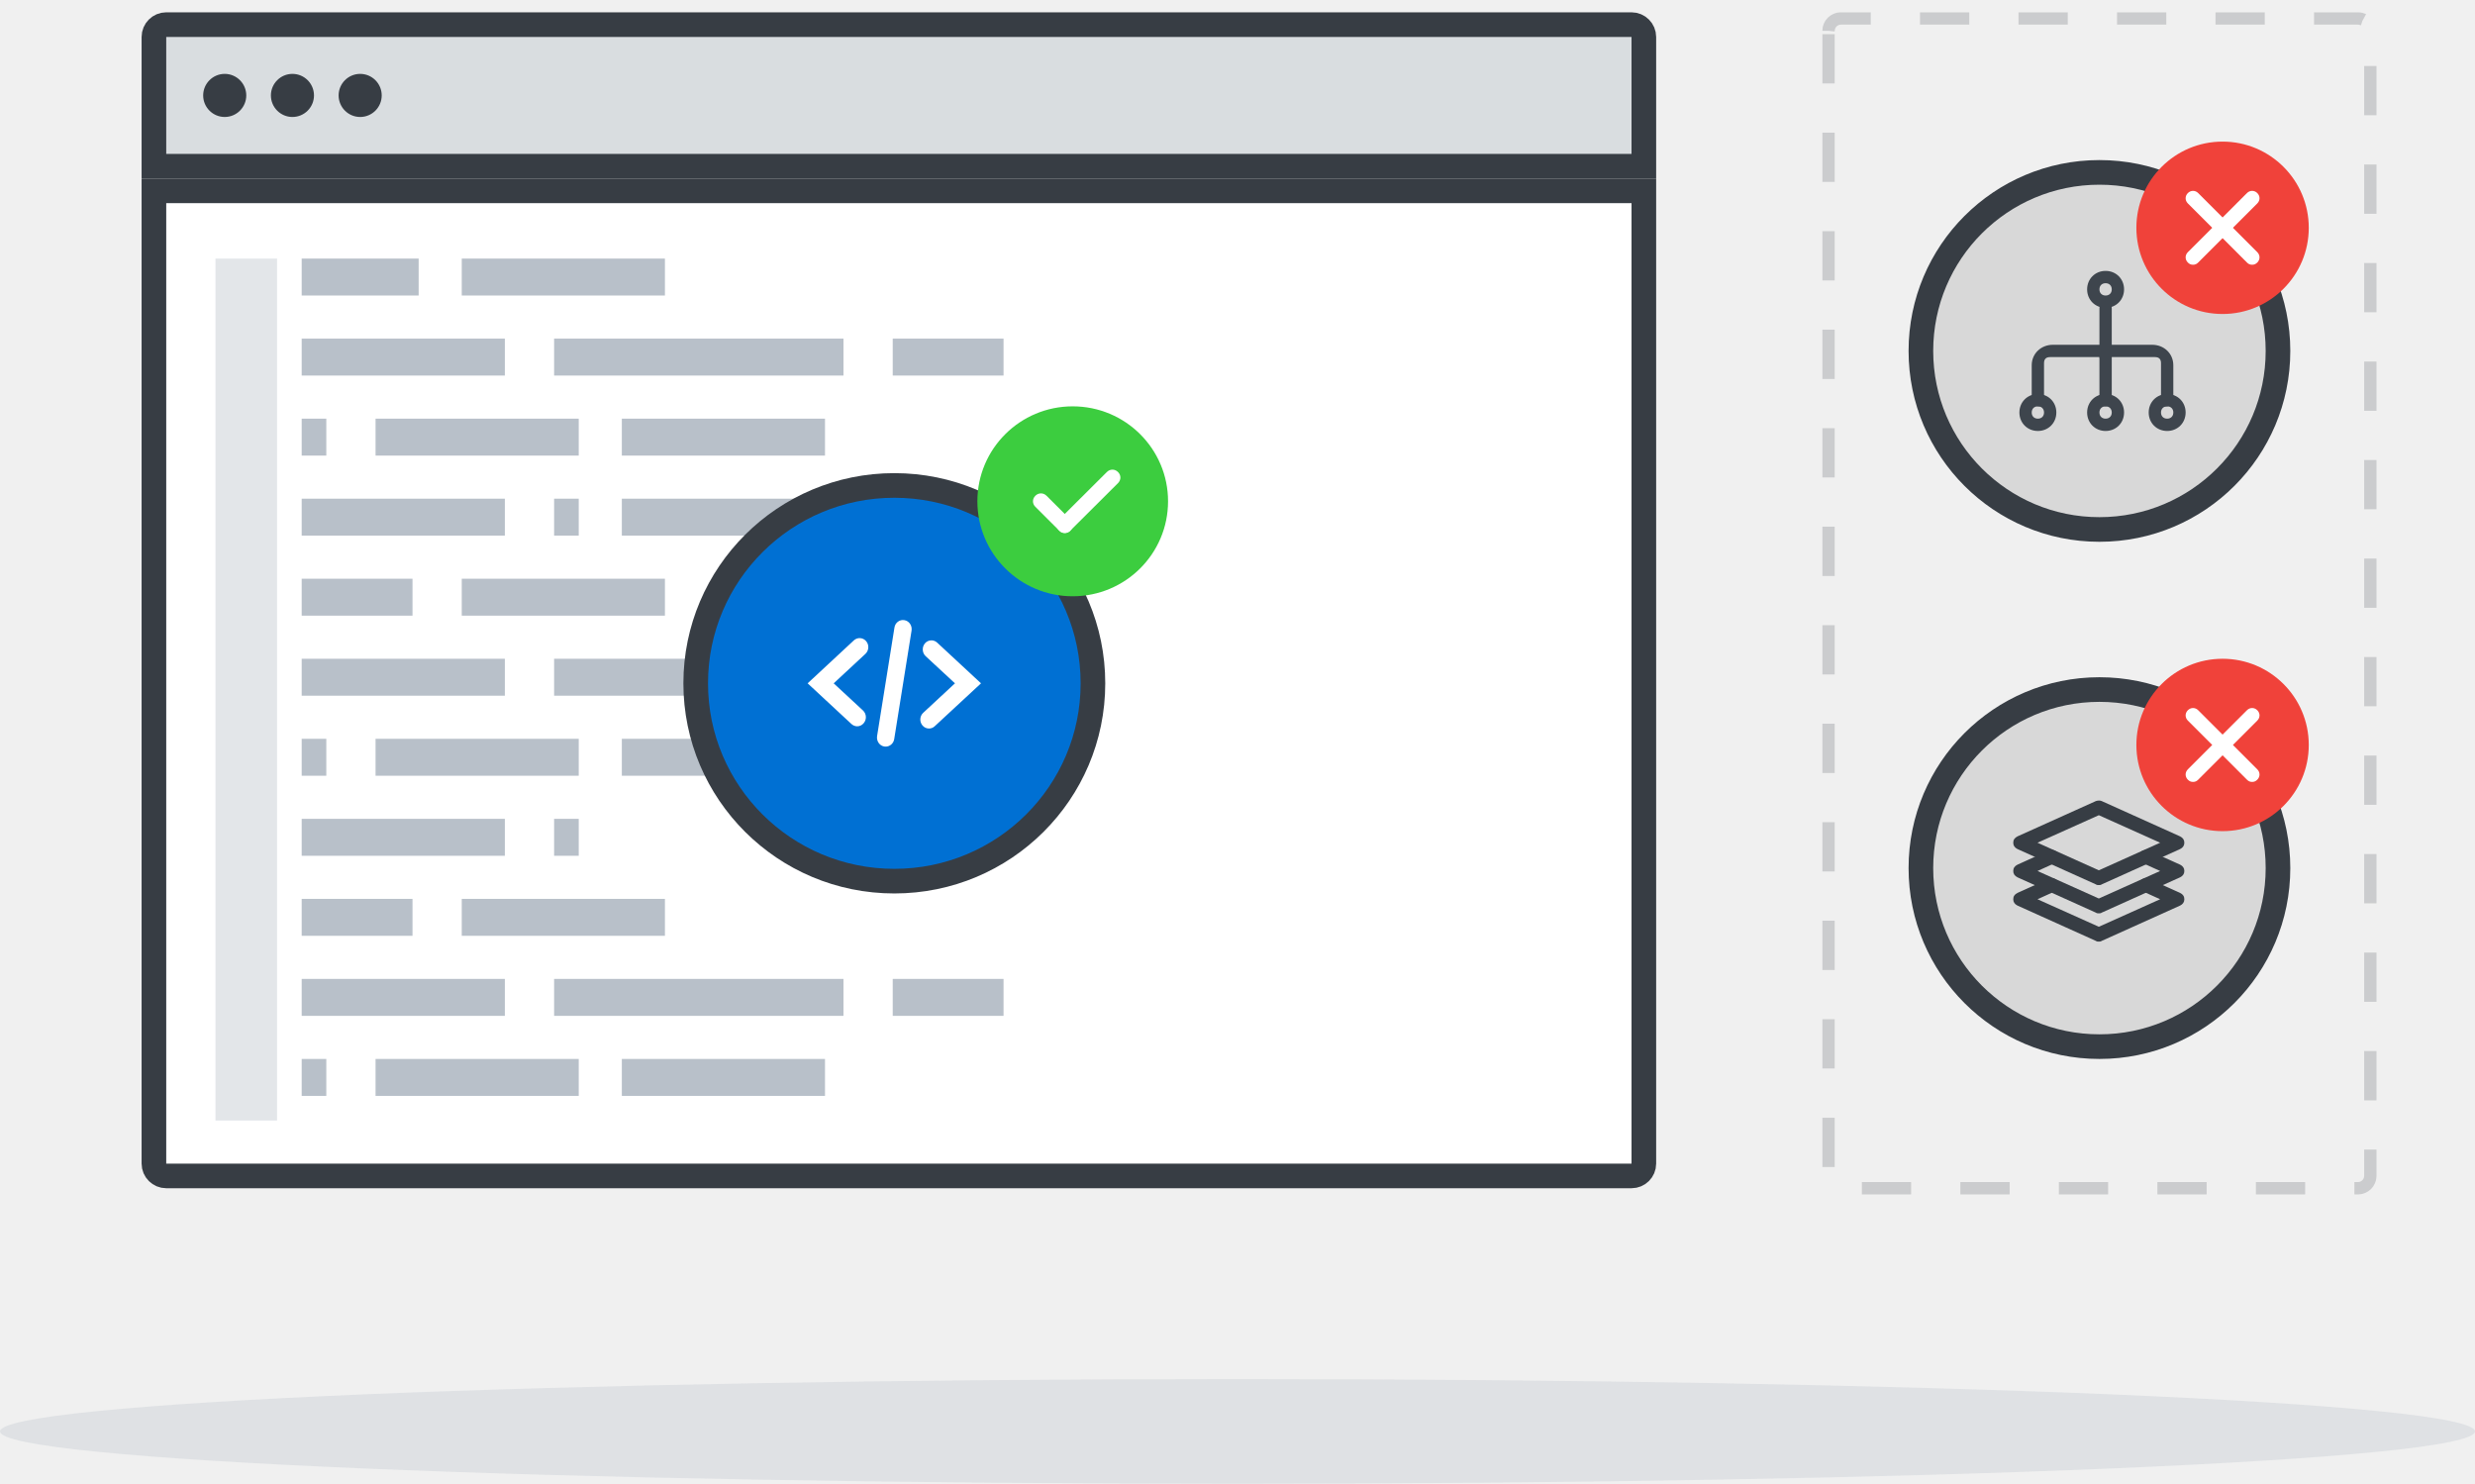
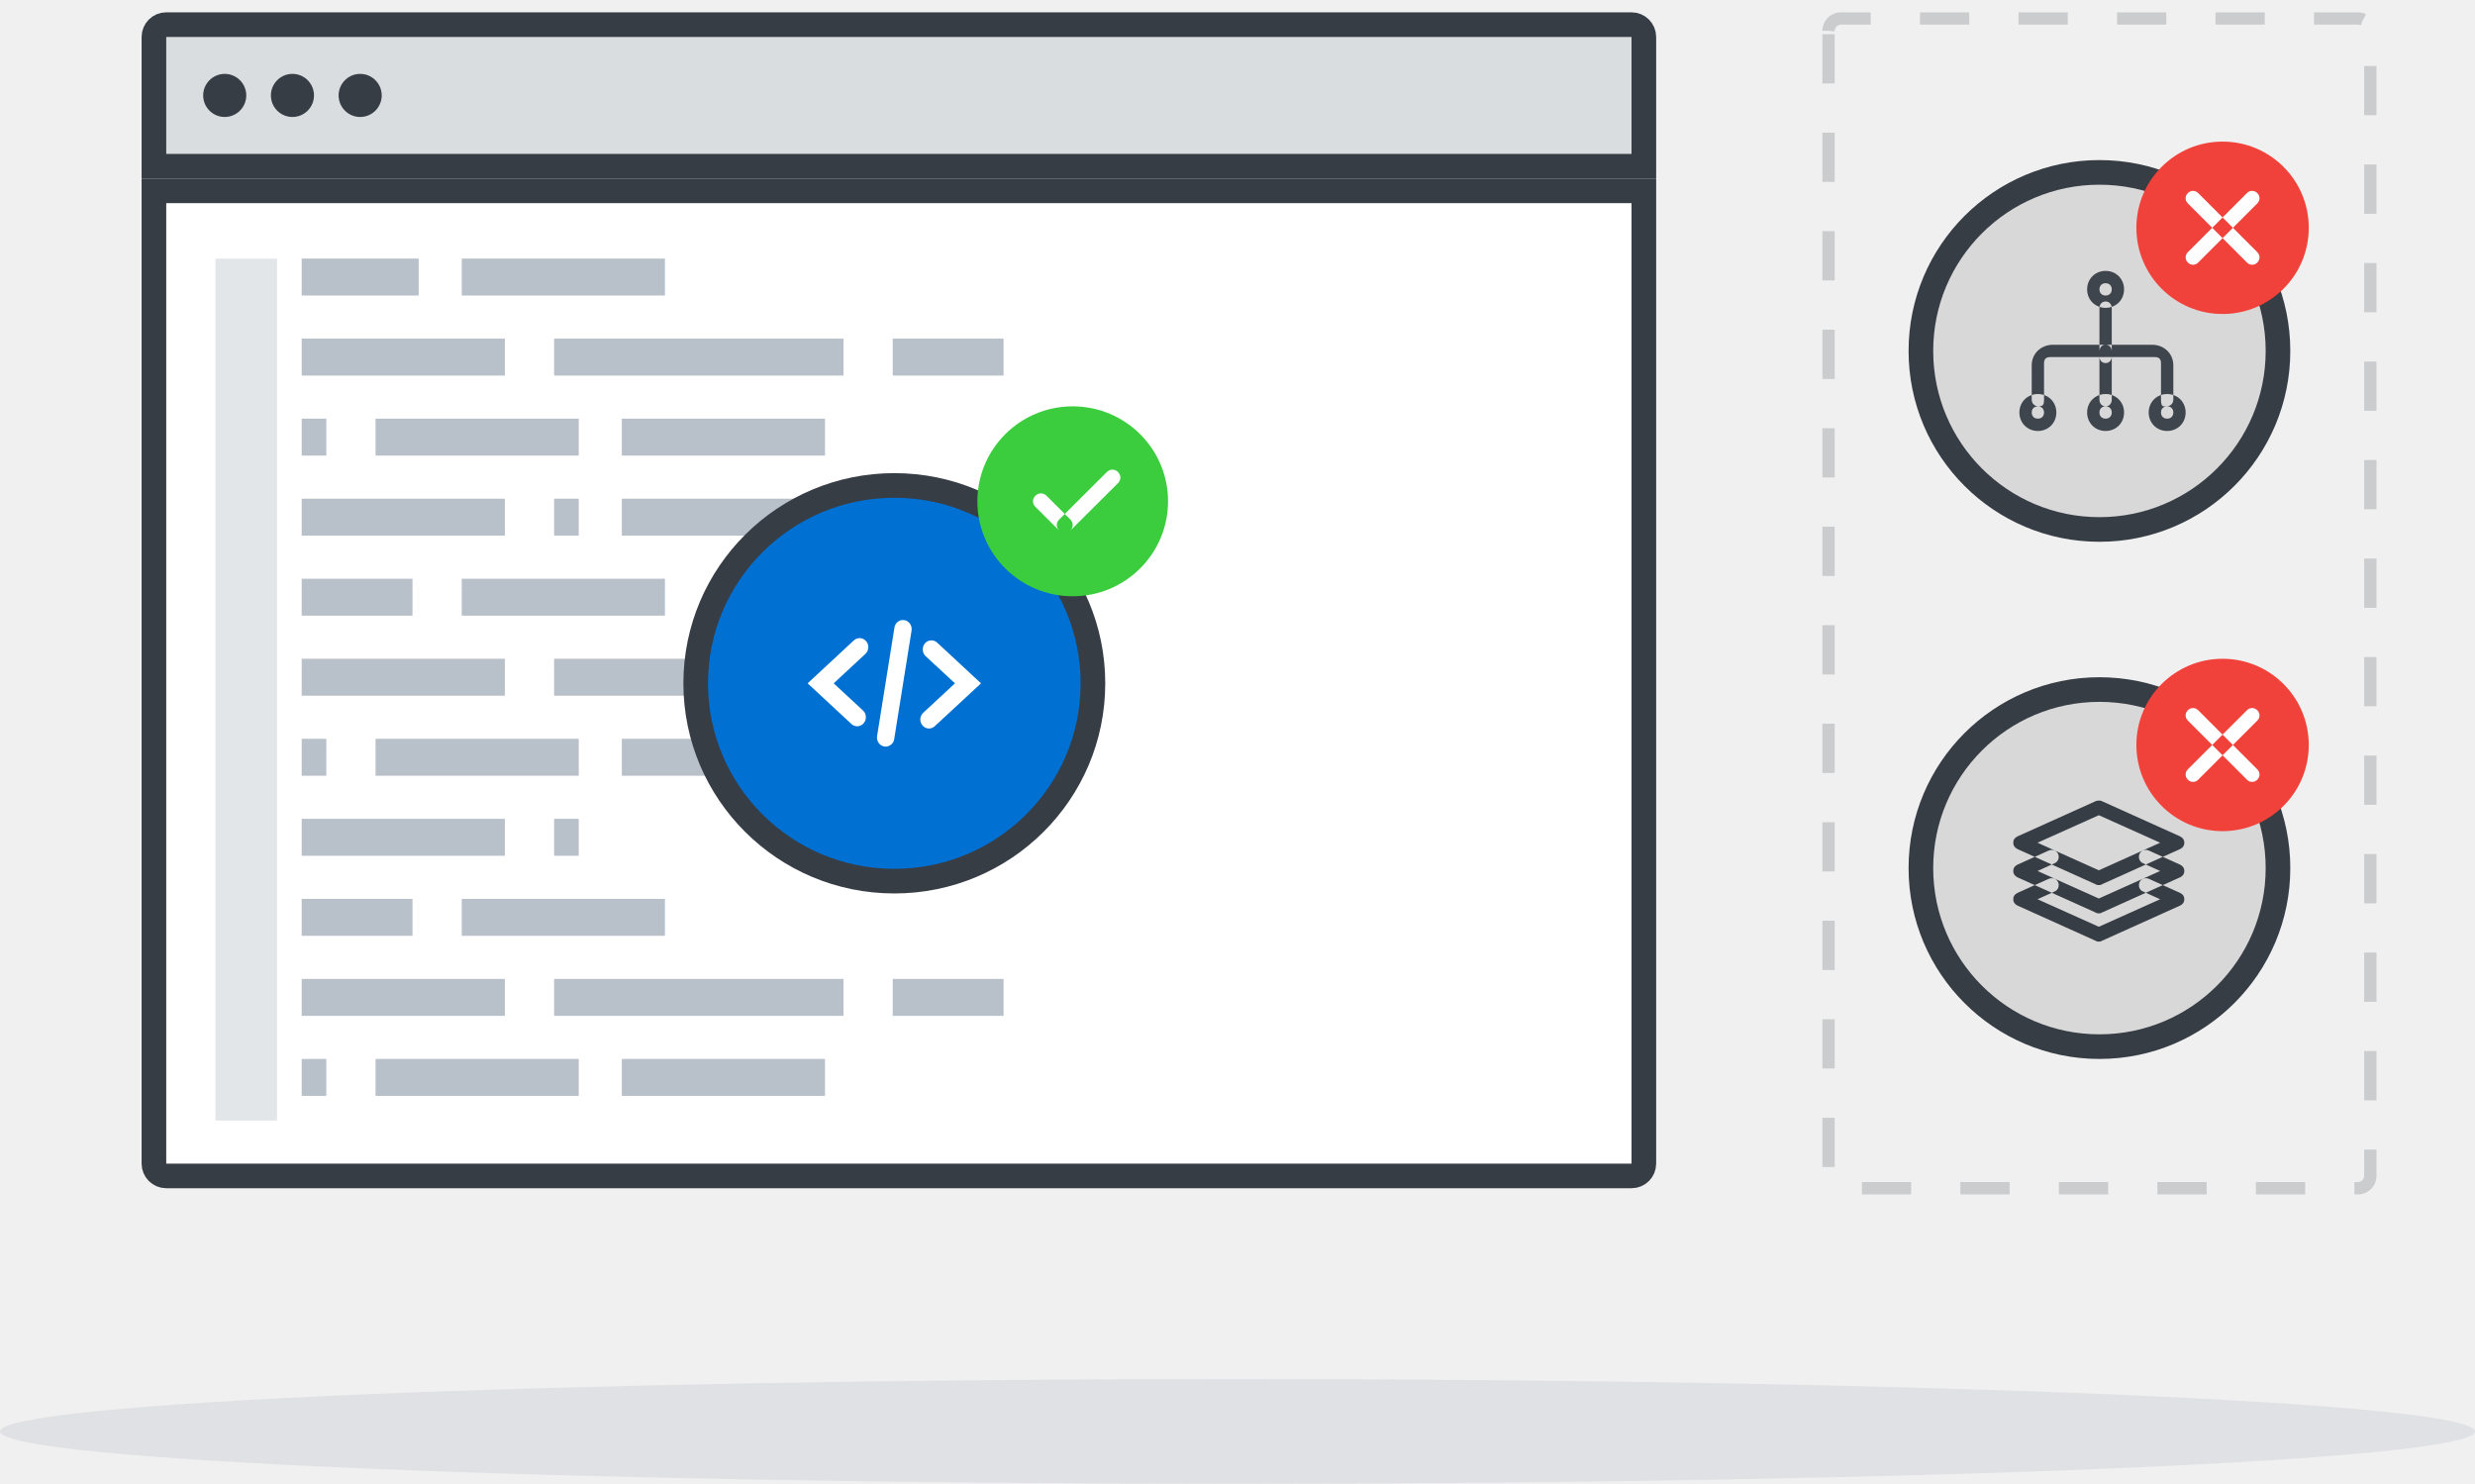
<svg xmlns="http://www.w3.org/2000/svg" height="241" width="402" viewBox="0 0 402 241">
-   <path fill="#b8c0c9" opacity="0.3" fill-rule="evenodd" d="M 201 241 C 312.01 241 402 237.19 402 232.5 C 402 227.81 312.01 224 201 224 C 89.99 224 0 227.81 0 232.5 C 0 237.19 89.99 241 201 241 Z M 201 241" />
-   <path stroke-linejoin="miter" stroke-linecap="butt" stroke-width="4" stroke="#373d44" fill="#ffffff" fill-rule="evenodd" d="M 25 31 L 267 31 L 267 189.01 C 267 190.11 266.1 191 265 191 L 27 191 C 25.9 191 25 190.1 25 189.01 L 25 31 Z M 25 31" />
-   <path stroke-linejoin="miter" stroke-linecap="butt" stroke-width="4" stroke="#373d44" fill-opacity="0.4" fill="#b8c0c9" fill-rule="evenodd" d="M 25 6 C 25 4.9 25.9 4 27 4 L 265 4 C 266.1 4 267 4.9 267 6 L 267 27 L 25 27 L 25 6 Z M 25 6" />
-   <path fill="#373d44" fill-rule="evenodd" d="M 36.5 19 C 38.43 19 40 17.43 40 15.5 C 40 13.57 38.43 12 36.5 12 C 34.57 12 33 13.57 33 15.5 C 33 17.43 34.57 19 36.5 19 Z M 36.5 19" />
-   <path fill="#373d44" fill-rule="evenodd" d="M 47.5 19 C 49.43 19 51 17.43 51 15.5 C 51 13.57 49.43 12 47.5 12 C 45.57 12 44 13.57 44 15.5 C 44 17.43 45.57 19 47.5 19 Z M 47.5 19" />
-   <path fill="#373d44" fill-rule="evenodd" d="M 58.5 19 C 60.43 19 62 17.43 62 15.5 C 62 13.57 60.43 12 58.5 12 C 56.57 12 55 13.57 55 15.5 C 55 17.43 56.57 19 58.5 19 Z M 58.5 19" />
-   <path fill="#b8c0c9" opacity="0.4" fill-rule="evenodd" d="M 35 42 L 45 42 L 45 182 L 35 182 L 35 42 Z M 35 42" />
-   <path fill="#b8c0c9" fill-rule="evenodd" d="M 49 42 L 68 42 L 68 48 L 49 48 L 49 42 Z M 49 42" />
-   <path fill="#b8c0c9" fill-rule="evenodd" d="M 49 94 L 67 94 L 67 100 L 49 100 L 49 94 Z M 49 94" />
-   <path fill="#b8c0c9" fill-rule="evenodd" d="M 49 146 L 67 146 L 67 152 L 49 152 L 49 146 Z M 49 146" />
-   <path fill="#b8c0c9" fill-rule="evenodd" d="M 49 172 L 53 172 L 53 178 L 49 178 L 49 172 Z M 49 172" />
-   <path fill="#b8c0c9" fill-rule="evenodd" d="M 101 172 L 134 172 L 134 178 L 101 178 L 101 172 Z M 101 172" />
-   <path fill="#b8c0c9" fill-rule="evenodd" d="M 61 172 L 94 172 L 94 178 L 61 178 L 61 172 Z M 61 172" />
-   <path fill="#b8c0c9" fill-rule="evenodd" d="M 49 159 L 82 159 L 82 165 L 49 165 L 49 159 Z M 49 159" />
-   <path fill="#b8c0c9" fill-rule="evenodd" d="M 90 159 L 137 159 L 137 165 L 90 165 L 90 159 Z M 90 159" />
-   <path fill="#b8c0c9" fill-rule="evenodd" d="M 145 159 L 163 159 L 163 165 L 145 165 L 145 159 Z M 145 159" />
-   <path fill="#b8c0c9" fill-rule="evenodd" d="M 75 146 L 108 146 L 108 152 L 75 152 L 75 146 Z M 75 146" />
-   <path fill="#b8c0c9" fill-rule="evenodd" d="M 49 120 L 53 120 L 53 126 L 49 126 L 49 120 Z M 49 120" />
-   <path fill="#b8c0c9" fill-rule="evenodd" d="M 90 133 L 94 133 L 94 139 L 90 139 L 90 133 Z M 90 133" />
-   <path fill="#b8c0c9" fill-rule="evenodd" d="M 101 120 L 163 120 L 163 126 L 101 126 L 101 120 Z M 101 120" />
-   <path fill="#b8c0c9" fill-rule="evenodd" d="M 61 120 L 94 120 L 94 126 L 61 126 L 61 120 Z M 61 120" />
-   <path fill="#b8c0c9" fill-rule="evenodd" d="M 49 107 L 82 107 L 82 113 L 49 113 L 49 107 Z M 49 107" />
-   <path fill="#b8c0c9" fill-rule="evenodd" d="M 49 133 L 82 133 L 82 139 L 49 139 L 49 133 Z M 49 133" />
-   <path fill="#b8c0c9" fill-rule="evenodd" d="M 90 107 L 137 107 L 137 113 L 90 113 L 90 107 Z M 90 107" />
-   <path fill="#b8c0c9" fill-rule="evenodd" d="M 101 81 L 148 81 L 148 87 L 101 87 L 101 81 Z M 101 81" />
-   <path fill="#b8c0c9" fill-rule="evenodd" d="M 145 107 L 163 107 L 163 113 L 145 113 L 145 107 Z M 145 107" />
-   <path fill="#b8c0c9" fill-rule="evenodd" d="M 75 94 L 108 94 L 108 100 L 75 100 L 75 94 Z M 75 94" />
-   <path fill="#b8c0c9" fill-rule="evenodd" d="M 49 68 L 53 68 L 53 74 L 49 74 L 49 68 Z M 49 68" />
-   <path fill="#b8c0c9" fill-rule="evenodd" d="M 90 81 L 94 81 L 94 87 L 90 87 L 90 81 Z M 90 81" />
-   <path fill="#b8c0c9" fill-rule="evenodd" d="M 101 68 L 134 68 L 134 74 L 101 74 L 101 68 Z M 101 68" />
-   <path fill="#b8c0c9" fill-rule="evenodd" d="M 61 68 L 94 68 L 94 74 L 61 74 L 61 68 Z M 61 68" />
-   <path fill="#b8c0c9" fill-rule="evenodd" d="M 49 55 L 82 55 L 82 61 L 49 61 L 49 55 Z M 49 55" />
-   <path fill="#b8c0c9" fill-rule="evenodd" d="M 49 81 L 82 81 L 82 87 L 49 87 L 49 81 Z M 49 81" />
-   <path fill="#b8c0c9" fill-rule="evenodd" d="M 90 55 L 137 55 L 137 61 L 90 61 L 90 55 Z M 90 55" />
-   <path fill="#b8c0c9" fill-rule="evenodd" d="M 145 55 L 163 55 L 163 61 L 145 61 L 145 55 Z M 145 55" />
-   <path fill="#b8c0c9" fill-rule="evenodd" d="M 156 81 L 174 81 L 174 87 L 156 87 L 156 81 Z M 156 81" />
-   <path fill="#b8c0c9" fill-rule="evenodd" d="M 75 42 L 108 42 L 108 48 L 75 48 L 75 42 Z M 75 42" />
-   <path stroke-linejoin="round" stroke-linecap="butt" stroke-width="4" stroke="#373d44" fill="#0070d3" fill-rule="evenodd" d="M 145.26 143.12 C 163.08 143.12 177.52 128.74 177.52 110.99 C 177.52 93.24 163.08 78.85 145.26 78.85 C 127.44 78.85 113 93.24 113 110.99 C 113 128.74 127.44 143.12 145.26 143.12 Z M 145.26 143.12" />
-   <path fill="#3ccd3f" fill-rule="evenodd" d="M 174.23 96.85 C 182.79 96.85 189.72 89.94 189.72 81.42 C 189.72 72.91 182.79 66 174.23 66 C 165.68 66 158.75 72.91 158.75 81.42 C 158.75 89.94 165.68 96.85 174.23 96.85 Z M 174.23 96.85" />
-   <path fill="#ffffff" fill-rule="evenodd" d="M 172.94 86.57 C 172.56 86.57 172.3 86.44 172.04 86.18 L 168.17 82.32 C 167.65 81.81 167.65 81.04 168.17 80.52 C 168.69 80.01 169.46 80.01 169.98 80.52 L 173.85 84.38 C 174.36 84.9 174.36 85.67 173.85 86.18 C 173.59 86.44 173.33 86.57 172.94 86.57 L 172.94 86.57 Z M 172.94 86.57" />
-   <path fill="#ffffff" fill-rule="evenodd" d="M 172.94 86.57 C 172.56 86.57 172.3 86.44 172.04 86.18 C 171.52 85.67 171.52 84.9 172.04 84.38 L 179.78 76.67 C 180.3 76.15 181.07 76.15 181.59 76.67 C 182.11 77.18 182.11 77.95 181.59 78.47 L 173.85 86.18 C 173.59 86.44 173.33 86.57 172.94 86.57 L 172.94 86.57 Z M 172.94 86.57" />
-   <path fill="#ffffff" fill-rule="evenodd" d="M 139.23 117.97 C 138.9 117.97 138.57 117.84 138.3 117.6 L 131.18 110.99 L 138.69 104.01 C 139.27 103.48 140.16 103.53 140.68 104.14 C 141.2 104.74 141.14 105.67 140.56 106.21 L 135.41 110.99 L 140.17 115.4 C 140.75 115.94 140.8 116.87 140.28 117.47 C 140.01 117.8 139.62 117.97 139.23 117.97 L 139.23 117.97 Z M 151.82 117.96 L 159.34 110.99 L 152.22 104.38 C 151.64 103.84 150.75 103.9 150.23 104.5 C 149.72 105.11 149.77 106.04 150.35 106.58 L 155.11 110.99 L 149.96 115.77 C 149.37 116.31 149.32 117.23 149.84 117.84 C 150.12 118.17 150.5 118.33 150.89 118.33 C 151.22 118.33 151.56 118.21 151.82 117.96 L 151.82 117.96 Z M 145.24 120.05 L 148.06 102.42 C 148.18 101.62 147.67 100.86 146.9 100.73 C 146.13 100.59 145.4 101.13 145.28 101.93 L 142.46 119.56 C 142.34 120.36 142.85 121.12 143.62 121.25 C 143.7 121.27 143.78 121.27 143.85 121.27 C 144.53 121.27 145.13 120.76 145.24 120.05 L 145.24 120.05 Z M 145.24 120.05" />
-   <path stroke-linejoin="miter" stroke-linecap="butt" stroke-width="4" stroke="#373d44" fill="#d8d8d8" fill-rule="evenodd" d="M 341 86 C 357.02 86 370 73.02 370 57 C 370 40.98 357.02 28 341 28 C 324.98 28 312 40.98 312 57 C 312 73.02 324.98 86 341 86 Z M 341 86" />
-   <path fill="#3e454d" fill-rule="evenodd" d="M 331 70 C 329.3 70 328 68.7 328 67 C 328 65.3 329.3 64 331 64 C 332.7 64 334 65.3 334 67 C 334 68.7 332.7 70 331 70 L 331 70 Z M 331 66 C 330.4 66 330 66.4 330 67 C 330 67.6 330.4 68 331 68 C 331.6 68 332 67.6 332 67 C 332 66.4 331.6 66 331 66 L 331 66 Z M 331 66" />
-   <path fill="#3e454d" fill-rule="evenodd" d="M 352 70 C 350.3 70 349 68.7 349 67 C 349 65.3 350.3 64 352 64 C 353.7 64 355 65.3 355 67 C 355 68.7 353.7 70 352 70 L 352 70 Z M 352 66 C 351.4 66 351 66.4 351 67 C 351 67.6 351.4 68 352 68 C 352.6 68 353 67.6 353 67 C 353 66.4 352.6 66 352 66 L 352 66 Z M 352 66" />
-   <path fill="#3e454d" fill-rule="evenodd" d="M 342 70 C 340.3 70 339 68.7 339 67 C 339 65.3 340.3 64 342 64 C 343.7 64 345 65.3 345 67 C 345 68.7 343.7 70 342 70 L 342 70 Z M 342 66 C 341.4 66 341 66.4 341 67 C 341 67.6 341.4 68 342 68 C 342.6 68 343 67.6 343 67 C 343 66.4 342.6 66 342 66 L 342 66 Z M 342 66" />
-   <path fill="#3e454d" fill-rule="evenodd" d="M 342 50 C 340.3 50 339 48.7 339 47 C 339 45.3 340.3 44 342 44 C 343.7 44 345 45.3 345 47 C 345 48.7 343.7 50 342 50 L 342 50 Z M 342 46 C 341.4 46 341 46.4 341 47 C 341 47.6 341.4 48 342 48 C 342.6 48 343 47.6 343 47 C 343 46.4 342.6 46 342 46 L 342 46 Z M 342 46" />
-   <path fill="#3e454d" fill-rule="evenodd" d="M 351.48 66 C 351.16 66 351 65.67 351 65 L 351 59 C 351 58.33 350.69 58 350 58 L 333 58 C 332.31 58 332 58.33 332 59 L 332 65 C 332 65.67 331.84 66 331.15 66 C 330.46 66 330 65.55 330 64.89 L 330 59.33 C 330 57.44 331.5 56 333.45 56 L 349.55 56 C 351.51 56 353 57.44 353 59.33 L 353 64.89 C 353 65.55 352.54 66 351.85 66 L 351.48 66 Z M 351.48 66" />
-   <path fill="#3e454d" fill-rule="evenodd" d="M 342 66 C 341.4 66 341 65.55 341 64.89 L 341 57.11 C 341 56.44 341.4 56 342 56 C 342.6 56 343 56.44 343 57.11 L 343 64.89 C 343 65.55 342.6 66 342 66 L 342 66 Z M 342 66" />
-   <path fill="#3e454d" fill-rule="evenodd" d="M 342 58.97 C 341.4 58.97 341 58.52 341 57.86 L 341 50.08 C 341 49.41 341.4 48.97 342 48.97 C 342.6 48.97 343 49.41 343 50.08 L 343 57.86 C 343 58.52 342.6 58.97 342 58.97 L 342 58.97 Z M 342 58.97" />
-   <path fill="#f0423a" fill-rule="evenodd" d="M 361 51 C 368.73 51 375 44.73 375 37 C 375 29.27 368.73 23 361 23 C 353.27 23 347 29.27 347 37 C 347 44.73 353.27 51 361 51 Z M 361 51" />
-   <path fill="#ffffff" fill-rule="evenodd" d="M 356.2 43 C 355.84 43 355.6 42.88 355.36 42.64 C 354.88 42.16 354.88 41.44 355.36 40.96 L 364.96 31.36 C 365.44 30.88 366.16 30.88 366.64 31.36 C 367.12 31.84 367.12 32.56 366.64 33.04 L 357.04 42.64 C 356.8 42.88 356.56 43 356.2 43 L 356.2 43 Z M 356.2 43" />
-   <path fill="#ffffff" fill-rule="evenodd" d="M 365.8 43 C 365.44 43 365.2 42.88 364.96 42.64 L 355.36 33.04 C 354.88 32.56 354.88 31.84 355.36 31.36 C 355.84 30.88 356.56 30.88 357.04 31.36 L 366.64 40.96 C 367.12 41.44 367.12 42.16 366.64 42.64 C 366.4 42.88 366.16 43 365.8 43 L 365.8 43 Z M 365.8 43" />
-   <path stroke-linejoin="miter" stroke-linecap="butt" stroke-width="4" stroke="#373d44" fill="#d8d8d8" fill-rule="evenodd" d="M 341 170 C 357.02 170 370 157.02 370 141 C 370 124.98 357.02 112 341 112 C 324.98 112 312 124.98 312 141 C 312 157.02 324.98 170 341 170 Z M 341 170" />
-   <path fill="#373d44" fill-rule="evenodd" d="M 340.9 143.76 C 340.78 143.76 340.55 143.76 340.43 143.65 L 327.69 137.91 C 327.23 137.68 327 137.34 327 136.88 C 327 136.42 327.23 136.08 327.69 135.85 L 340.43 130.11 C 340.78 130 341.13 130 341.36 130.11 L 354.1 135.85 C 354.56 136.08 354.79 136.42 354.79 136.88 C 354.79 137.34 354.56 137.68 354.1 137.91 L 341.36 143.65 C 341.24 143.76 341.01 143.76 340.9 143.76 L 340.9 143.76 Z M 330.94 136.88 L 340.9 141.36 L 350.86 136.88 L 340.9 132.41 L 330.94 136.88 L 330.94 136.88 Z M 330.94 136.88" />
-   <path fill="#373d44" fill-rule="evenodd" d="M 340.9 152.94 C 340.78 152.94 340.55 152.94 340.43 152.83 L 327.69 147.09 C 327.23 146.86 327 146.52 327 146.06 C 327 145.6 327.23 145.25 327.69 145.03 L 332.79 142.73 C 333.37 142.5 334.06 142.73 334.3 143.31 C 334.53 143.88 334.3 144.57 333.72 144.8 L 330.94 146.06 L 340.9 150.53 L 350.86 146.06 L 348.08 144.8 C 347.5 144.57 347.27 143.88 347.5 143.31 C 347.73 142.73 348.42 142.5 349 142.73 L 354.1 145.03 C 354.56 145.25 354.79 145.6 354.79 146.06 C 354.79 146.52 354.56 146.86 354.1 147.09 L 341.36 152.83 C 341.24 152.94 341.01 152.94 340.9 152.94 L 340.9 152.94 Z M 340.9 152.94" />
-   <path fill="#373d44" fill-rule="evenodd" d="M 340.9 148.35 C 340.78 148.35 340.55 148.35 340.43 148.24 L 327.69 142.5 C 327.23 142.27 327 141.93 327 141.47 C 327 141.01 327.23 140.67 327.69 140.44 L 332.79 138.14 C 333.37 137.91 334.06 138.14 334.3 138.72 C 334.53 139.29 334.3 139.98 333.72 140.21 L 330.94 141.47 L 340.9 145.94 L 350.86 141.47 L 348.08 140.21 C 347.5 139.98 347.27 139.29 347.5 138.72 C 347.73 138.14 348.42 137.91 349 138.14 L 354.1 140.44 C 354.56 140.67 354.79 141.01 354.79 141.47 C 354.79 141.93 354.56 142.27 354.1 142.5 L 341.36 148.24 C 341.24 148.35 341.01 148.35 340.9 148.35 L 340.9 148.35 Z M 340.9 148.35" />
-   <path fill="#f0423a" fill-rule="evenodd" d="M 361 135 C 368.73 135 375 128.73 375 121 C 375 113.27 368.73 107 361 107 C 353.27 107 347 113.27 347 121 C 347 128.73 353.27 135 361 135 Z M 361 135" />
-   <path fill="#ffffff" fill-rule="evenodd" d="M 356.2 127 C 355.84 127 355.6 126.88 355.36 126.64 C 354.88 126.16 354.88 125.44 355.36 124.96 L 364.96 115.36 C 365.44 114.88 366.16 114.88 366.64 115.36 C 367.12 115.84 367.12 116.56 366.64 117.04 L 357.04 126.64 C 356.8 126.88 356.56 127 356.2 127 L 356.2 127 Z M 356.2 127" />
-   <path fill="#ffffff" fill-rule="evenodd" d="M 365.8 127 C 365.44 127 365.2 126.88 364.96 126.64 L 355.36 117.04 C 354.88 116.56 354.88 115.84 355.36 115.36 C 355.84 114.88 356.56 114.88 357.04 115.36 L 366.64 124.96 C 367.12 125.44 367.12 126.16 366.64 126.64 C 366.4 126.88 366.16 127 365.8 127 L 365.8 127 Z M 365.8 127" />
-   <path stroke-linejoin="miter" stroke-linecap="butt" stroke-dasharray="8" stroke-width="2" stroke="#373d44" fill="none" opacity="0.2" fill-rule="evenodd" d="M 297 5.01 C 297 3.9 297.9 3 299 3 L 383 3 C 384.1 3 385 3.89 385 5.01 L 385 190.99 C 385 192.1 384.1 193 383 193 L 299 193 C 297.9 193 297 192.11 297 190.99 L 297 5.01 Z M 297 5.01" />
+   <path fill="#b8c0c9" opacity=".3" fill-rule="evenodd" d="M201 241c111.01 0 201-3.81 201-8.5 0-4.69-89.99-8.5-201-8.5s-201 3.81-201 8.5c0 4.69 89.99 8.5 201 8.5zm0 0" />
+   <path stroke-width="4" stroke="#373d44" fill="#fff" fill-rule="evenodd" d="M25 31h242v158.01c0 1.1-.9 1.99-2 1.99h-238c-1.1 0-2-.9-2-1.99v-158.01zm0 0" />
+   <path stroke-width="4" stroke="#373d44" fill-opacity=".4" fill="#b8c0c9" fill-rule="evenodd" d="M25 6c0-1.1.9-2 2-2h238c1.1 0 2 .9 2 2v21h-242v-21zm0 0" />
+   <path fill="#373d44" fill-rule="evenodd" d="M36.5 19c1.93 0 3.5-1.57 3.5-3.5s-1.57-3.5-3.5-3.5-3.5 1.57-3.5 3.5 1.57 3.5 3.5 3.5zm0 0M47.5 19c1.93 0 3.5-1.57 3.5-3.5s-1.57-3.5-3.5-3.5-3.5 1.57-3.5 3.5 1.57 3.5 3.5 3.5zm0 0M58.5 19c1.93 0 3.5-1.57 3.5-3.5s-1.57-3.5-3.5-3.5-3.5 1.57-3.5 3.5 1.57 3.5 3.5 3.5zm0 0" />
+   <path fill="#b8c0c9" opacity=".4" fill-rule="evenodd" d="M35 42h10v140h-10v-140zm0 0" />
+   <path fill="#b8c0c9" fill-rule="evenodd" d="M49 42h19v6h-19v-6zm0 0M49 94h18v6h-18v-6zm0 0M49 146h18v6h-18v-6zm0 0M49 172h4v6h-4v-6zm0 0M101 172h33v6h-33v-6zm0 0M61 172h33v6h-33v-6zm0 0M49 159h33v6h-33v-6zm0 0M90 159h47v6h-47v-6zm0 0M145 159h18v6h-18v-6zm0 0M75 146h33v6h-33v-6zm0 0M49 120h4v6h-4v-6zm0 0M90 133h4v6h-4v-6zm0 0M101 120h62v6h-62v-6zm0 0M61 120h33v6h-33v-6zm0 0M49 107h33v6h-33v-6zm0 0M49 133h33v6h-33v-6zm0 0M90 107h47v6h-47v-6zm0 0M101 81h47v6h-47v-6zm0 0M145 107h18v6h-18v-6zm0 0M75 94h33v6h-33v-6zm0 0M49 68h4v6h-4v-6zm0 0M90 81h4v6h-4v-6zm0 0M101 68h33v6h-33v-6zm0 0M61 68h33v6h-33v-6zm0 0M49 55h33v6h-33v-6zm0 0M49 81h33v6h-33v-6zm0 0M90 55h47v6h-47v-6zm0 0M145 55h18v6h-18v-6zm0 0M156 81h18v6h-18v-6zm0 0M75 42h33v6h-33v-6zm0 0" />
+   <path stroke-linejoin="round" stroke-width="4" stroke="#373d44" fill="#0070d3" fill-rule="evenodd" d="M145.26 143.12c17.82 0 32.26-14.38 32.26-32.13s-14.44-32.14-32.26-32.14-32.26 14.39-32.26 32.14 14.44 32.13 32.26 32.13zm0 0" />
+   <path fill="#3ccd3f" fill-rule="evenodd" d="M174.23 96.85c8.56 0 15.49-6.91 15.49-15.43 0-8.51-6.93-15.42-15.49-15.42-8.55 0-15.48 6.91-15.48 15.42 0 8.52 6.93 15.43 15.48 15.43zm0 0" />
+   <path fill="#fff" fill-rule="evenodd" d="M172.94 86.57c-.38 0-.64-.13-.9-.39l-3.87-3.86c-.52-.51-.52-1.28 0-1.8.52-.51 1.29-.51 1.81 0l3.87 3.86c.51.52.51 1.29 0 1.8-.26.26-.52.39-.91.39zm0 0M172.94 86.57c-.38 0-.64-.13-.9-.39-.52-.51-.52-1.28 0-1.8l7.74-7.71c.52-.52 1.29-.52 1.81 0 .52.51.52 1.28 0 1.8l-7.74 7.71c-.26.26-.52.39-.91.39zm0 0M139.23 117.97c-.33 0-.66-.13-.93-.37l-7.12-6.61 7.51-6.98c.58-.53 1.47-.48 1.99.13.52.6.46 1.53-.12 2.07l-5.15 4.78 4.76 4.41c.58.54.63 1.47.11 2.07-.27.33-.66.5-1.05.5zm12.59-.01l7.52-6.97-7.12-6.61c-.58-.54-1.47-.48-1.99.12-.51.61-.46 1.54.12 2.08l4.76 4.41-5.15 4.78c-.59.54-.64 1.46-.12 2.07.28.33.66.49 1.05.49.33 0 .67-.12.93-.37zm-6.58 2.09l2.82-17.63c.12-.8-.39-1.56-1.16-1.69-.77-.14-1.5.4-1.62 1.2l-2.82 17.63c-.12.8.39 1.56 1.16 1.69l.23.02c.68 0 1.28-.51 1.39-1.22zm0 0" />
+   <path stroke-width="4" stroke="#373d44" fill="#d8d8d8" fill-rule="evenodd" d="M341 86c16.02 0 29-12.98 29-29s-12.98-29-29-29-29 12.98-29 29 12.98 29 29 29zm0 0" />
+   <path fill="#3e454d" fill-rule="evenodd" d="M331 70c-1.7 0-3-1.3-3-3s1.3-3 3-3 3 1.3 3 3-1.3 3-3 3zm0-4c-.6 0-1 .4-1 1s.4 1 1 1 1-.4 1-1-.4-1-1-1zm0 0M352 70c-1.7 0-3-1.3-3-3s1.3-3 3-3 3 1.3 3 3-1.3 3-3 3zm0-4c-.6 0-1 .4-1 1s.4 1 1 1 1-.4 1-1-.4-1-1-1zm0 0M342 70c-1.7 0-3-1.3-3-3s1.3-3 3-3 3 1.3 3 3-1.3 3-3 3zm0-4c-.6 0-1 .4-1 1s.4 1 1 1 1-.4 1-1-.4-1-1-1zm0 0M342 50c-1.7 0-3-1.3-3-3s1.3-3 3-3 3 1.3 3 3-1.3 3-3 3zm0-4c-.6 0-1 .4-1 1s.4 1 1 1 1-.4 1-1-.4-1-1-1zm0 0M351.48 66c-.32 0-.48-.33-.48-1v-6c0-.67-.31-1-1-1h-17c-.69 0-1 .33-1 1v6c0 .67-.16 1-.85 1s-1.15-.45-1.15-1.11v-5.56c0-1.89 1.5-3.33 3.45-3.33h16.1c1.96 0 3.45 1.44 3.45 3.33v5.56c0 .66-.46 1.11-1.15 1.11h-.37zm0 0M342 66c-.6 0-1-.45-1-1.11v-7.78c0-.67.4-1.11 1-1.11s1 .44 1 1.11v7.78c0 .66-.4 1.11-1 1.11zm0 0M342 58.97c-.6 0-1-.45-1-1.11v-7.78c0-.67.4-1.11 1-1.11s1 .44 1 1.11v7.78c0 .66-.4 1.11-1 1.11zm0 0" />
+   <path fill="#f0423a" fill-rule="evenodd" d="M361 51c7.73 0 14-6.27 14-14s-6.27-14-14-14-14 6.27-14 14 6.27 14 14 14zm0 0" />
+   <path fill="#fff" fill-rule="evenodd" d="M356.2 43c-.36 0-.6-.12-.84-.36-.48-.48-.48-1.2 0-1.68l9.6-9.6c.48-.48 1.2-.48 1.68 0s.48 1.2 0 1.68l-9.6 9.6c-.24.24-.48.36-.84.36zm0 0M365.8 43c-.36 0-.6-.12-.84-.36l-9.6-9.6c-.48-.48-.48-1.2 0-1.68s1.2-.48 1.68 0l9.6 9.6c.48.48.48 1.2 0 1.68-.24.24-.48.36-.84.36zm0 0" />
+   <path stroke-width="4" stroke="#373d44" fill="#d8d8d8" fill-rule="evenodd" d="M341 170c16.02 0 29-12.98 29-29s-12.98-29-29-29-29 12.98-29 29 12.98 29 29 29zm0 0" />
+   <path fill="#373d44" fill-rule="evenodd" d="M340.9 143.76c-.12 0-.35 0-.47-.11l-12.74-5.74c-.46-.23-.69-.57-.69-1.03 0-.46.23-.8.69-1.03l12.74-5.74c.35-.11.7-.11.93 0l12.74 5.74c.46.23.69.57.69 1.03 0 .46-.23.8-.69 1.03l-12.74 5.74c-.12.11-.35.11-.46.11zm-9.96-6.88l9.96 4.48 9.96-4.48-9.96-4.47-9.96 4.47zm0 0M340.9 152.94c-.12 0-.35 0-.47-.11l-12.74-5.74c-.46-.23-.69-.57-.69-1.03 0-.46.23-.81.69-1.03l5.1-2.3c.58-.23 1.27 0 1.51.58.23.57 0 1.26-.58 1.49l-2.78 1.26 9.96 4.47 9.96-4.47-2.78-1.26c-.58-.23-.81-.92-.58-1.49.23-.58.92-.81 1.5-.58l5.1 2.3c.46.22.69.57.69 1.03 0 .46-.23.8-.69 1.03l-12.74 5.74c-.12.11-.35.11-.46.11zm0 0M340.9 148.35c-.12 0-.35 0-.47-.11l-12.74-5.74c-.46-.23-.69-.57-.69-1.03 0-.46.23-.8.69-1.03l5.1-2.3c.58-.23 1.27 0 1.51.58.23.57 0 1.26-.58 1.49l-2.78 1.26 9.96 4.47 9.96-4.47-2.78-1.26c-.58-.23-.81-.92-.58-1.49.23-.58.92-.81 1.5-.58l5.1 2.3c.46.23.69.57.69 1.03 0 .46-.23.8-.69 1.03l-12.74 5.74c-.12.11-.35.11-.46.11zm0 0" />
+   <path fill="#f0423a" fill-rule="evenodd" d="M361 135c7.73 0 14-6.27 14-14s-6.27-14-14-14-14 6.27-14 14 6.27 14 14 14zm0 0" />
+   <path fill="#fff" fill-rule="evenodd" d="M356.2 127c-.36 0-.6-.12-.84-.36-.48-.48-.48-1.2 0-1.68l9.6-9.6c.48-.48 1.2-.48 1.68 0s.48 1.2 0 1.68l-9.6 9.6c-.24.24-.48.36-.84.36zm0 0M365.8 127c-.36 0-.6-.12-.84-.36l-9.6-9.6c-.48-.48-.48-1.2 0-1.68s1.2-.48 1.68 0l9.6 9.6c.48.48.48 1.2 0 1.68-.24.24-.48.36-.84.36zm0 0" />
+   <path stroke-dasharray="8" stroke-width="2" stroke="#373d44" opacity=".2" d="M297 5.01c0-1.11.9-2.01 2-2.01h84c1.1 0 2 .89 2 2.01v185.98c0 1.11-.9 2.01-2 2.01h-84c-1.1 0-2-.89-2-2.01v-185.98zm0 0" fill="none" />
</svg>
